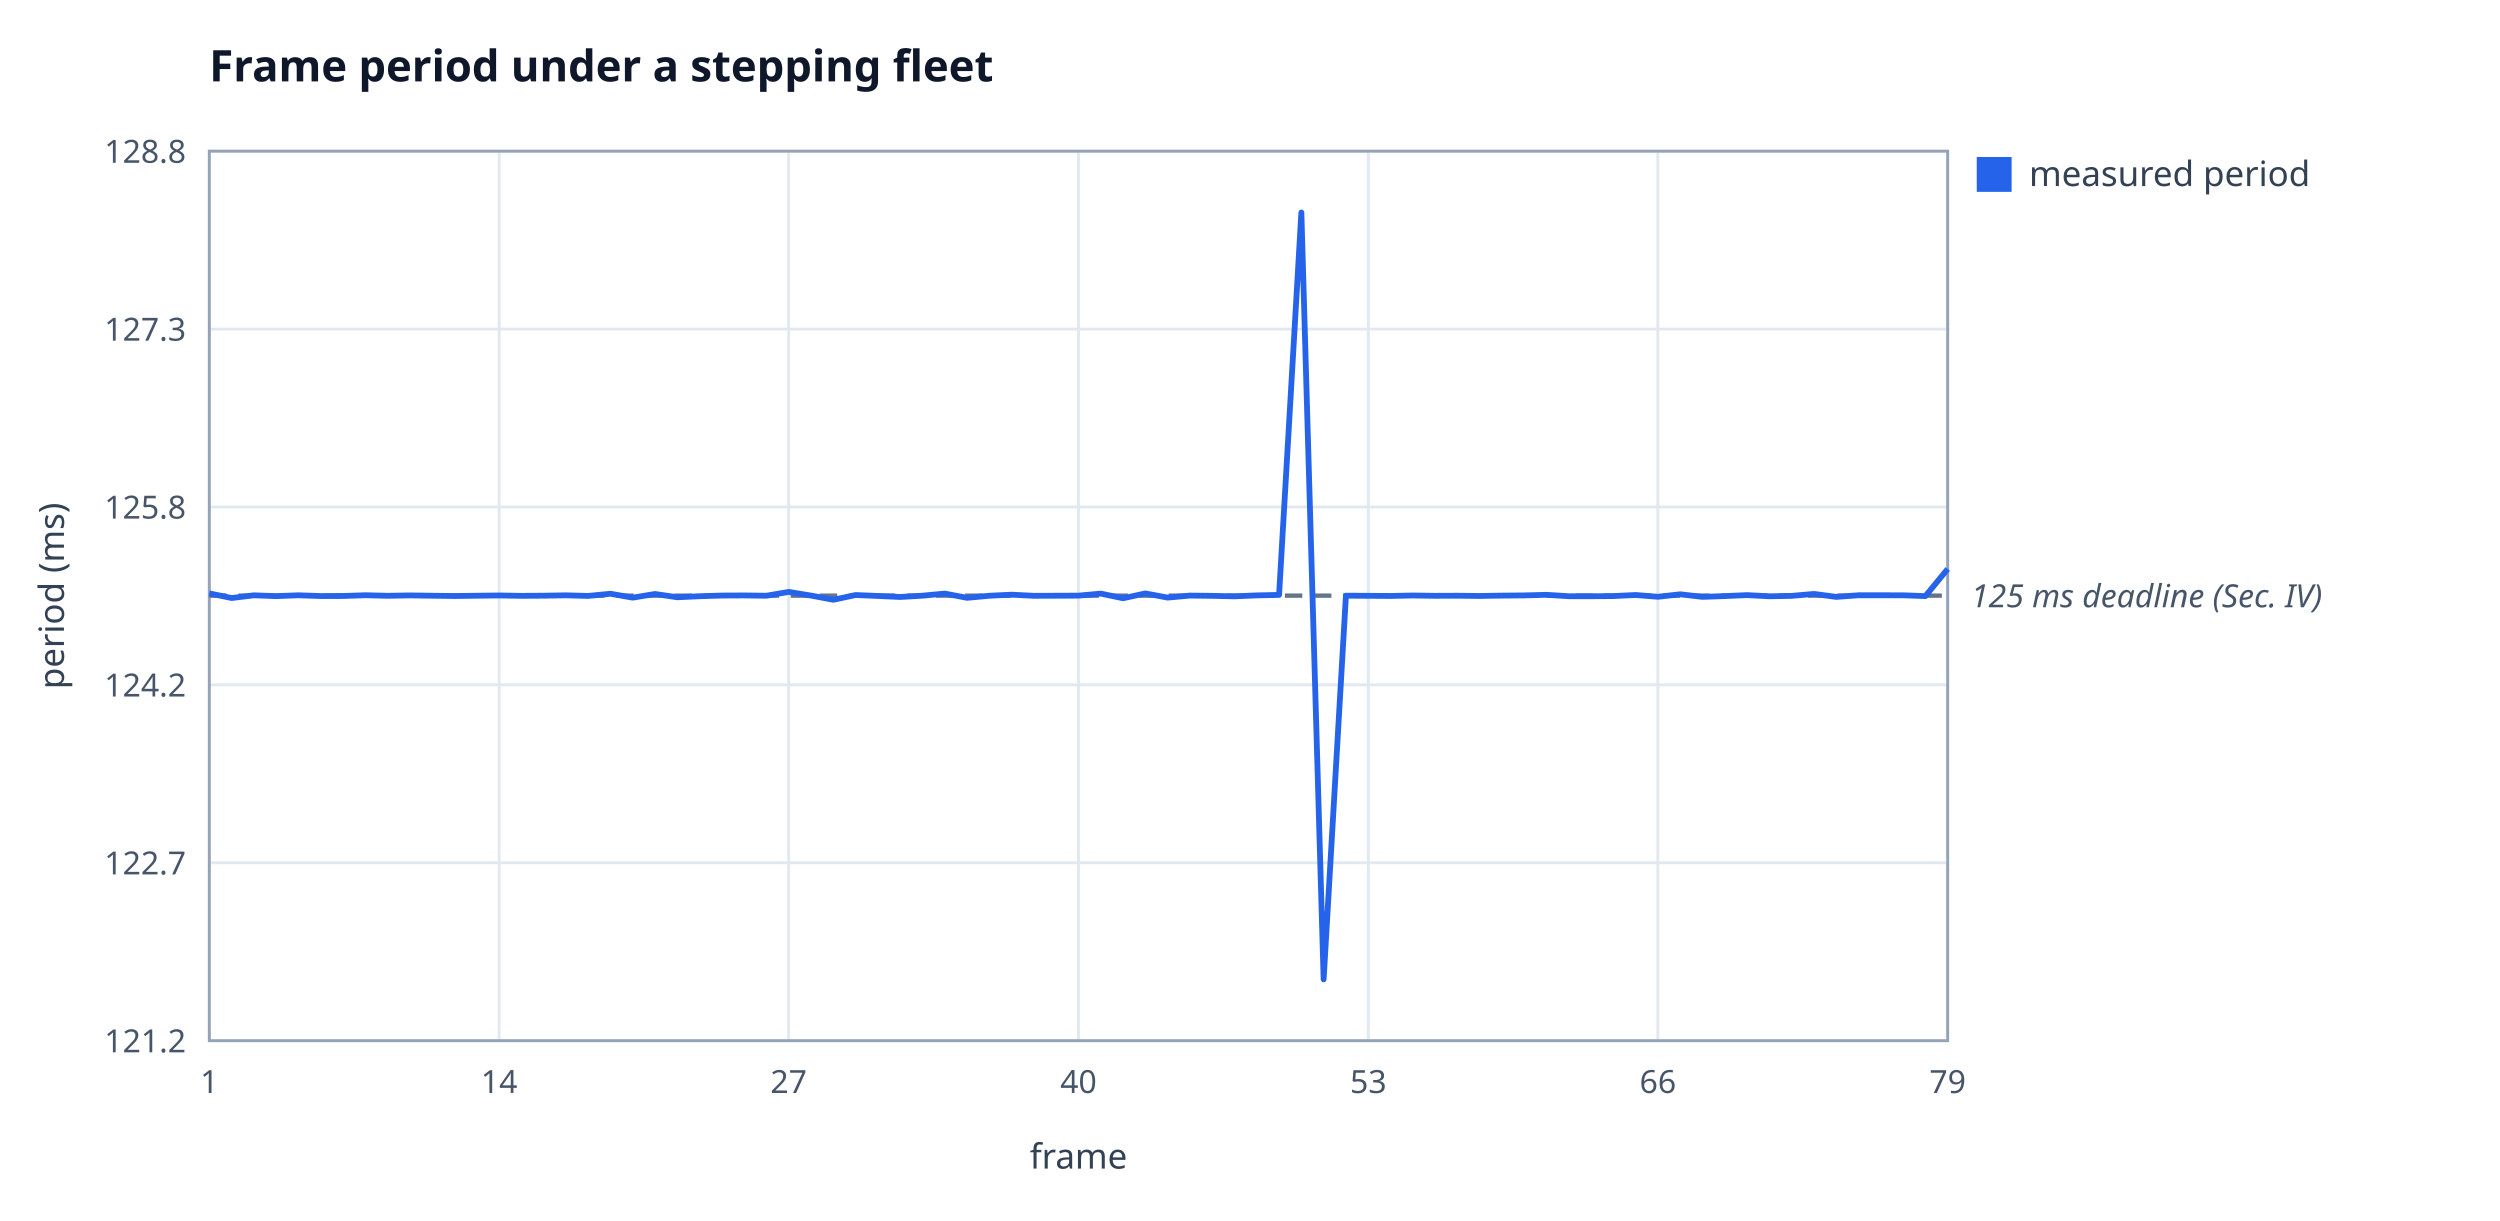
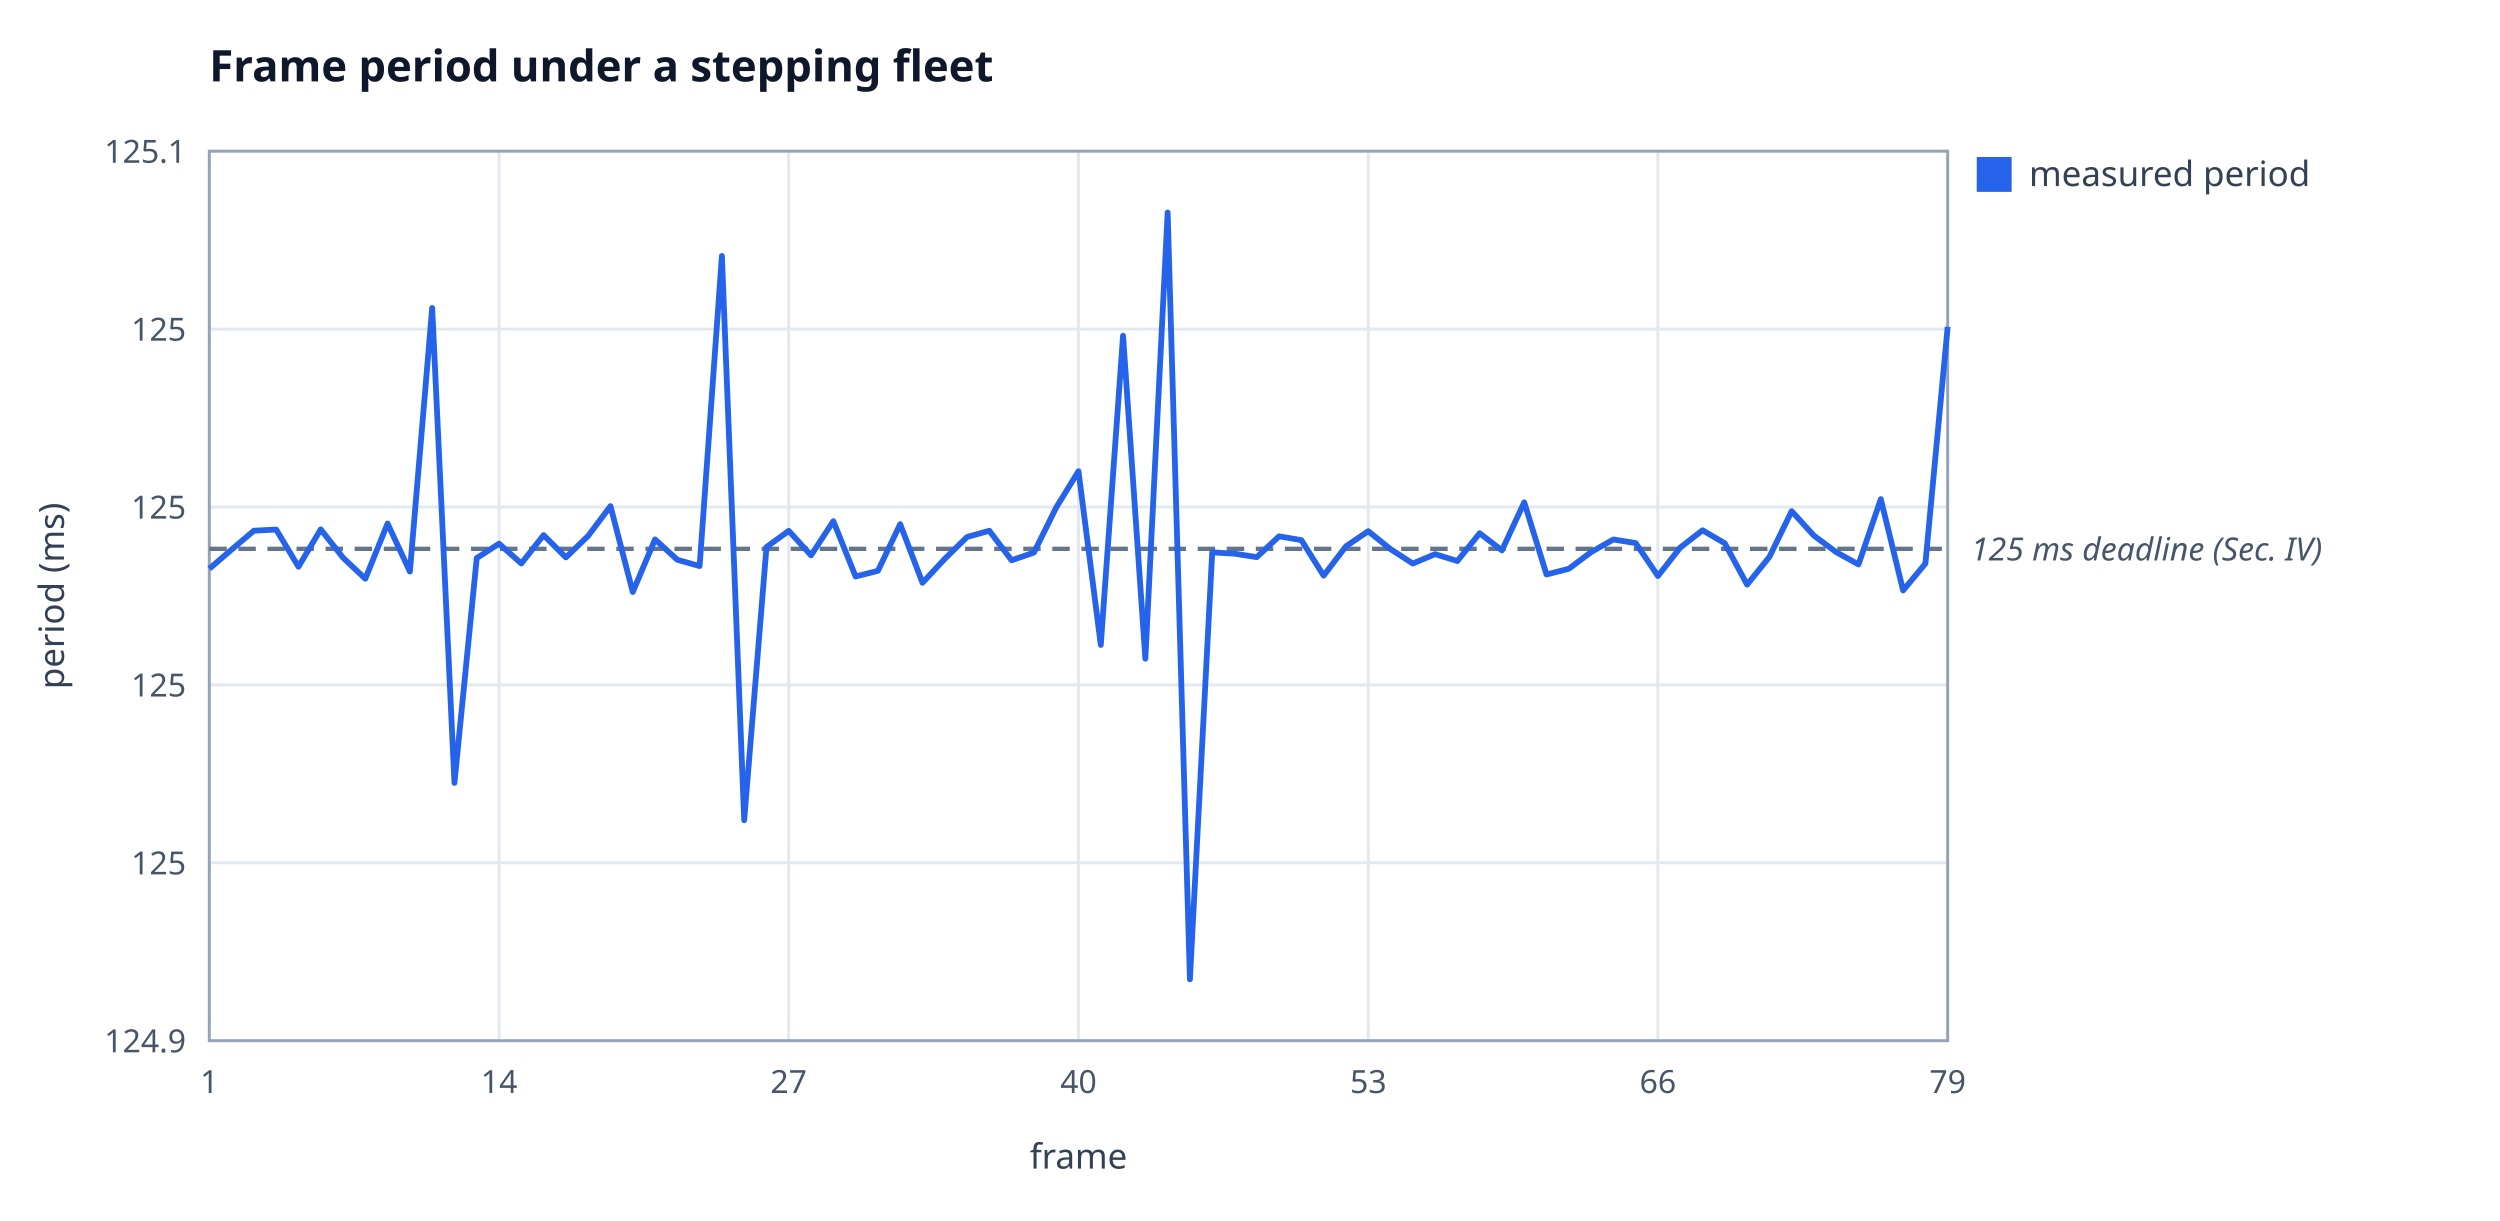
<svg xmlns="http://www.w3.org/2000/svg" viewBox="0 0 860 420" width="860" height="420" role="img" aria-label="Frame period under a stepping fleet">
  <style>
  .bg{fill:#ffffff}
  .frame{stroke:#94a3b8;stroke-width:1;fill:none}
  .grid{stroke:#e2e8f0;stroke-width:1}
  .tick{fill:#475569;font:11px sans-serif}
  .axis{fill:#334155;font:12px sans-serif}
  .title{fill:#0f172a;font:bold 15px sans-serif}
  .rule{stroke:#64748b;stroke-width:1.5;stroke-dasharray:6 4}
  .rulelab{fill:#475569;font:italic 11px sans-serif}
  .legend{fill:#334155;font:12px sans-serif}
  @media (prefers-color-scheme: dark){
    .bg{fill:#0b1120}
    .frame{stroke:#475569}
    .grid{stroke:#1e293b}
    .tick{fill:#94a3b8}
    .axis{fill:#cbd5e1}
    .title{fill:#f1f5f9}
    .rule{stroke:#94a3b8}
    .rulelab{fill:#94a3b8}
    .legend{fill:#cbd5e1}
  }
</style>
  <rect class="bg" x="0" y="0" width="860" height="420" />
  <text class="title" x="72.0" y="28">Frame period under a stepping fleet</text>
  <line class="grid" x1="72.0" y1="358.0" x2="670.0" y2="358.0" />
-   <text class="tick" x="64.0" y="362.0" text-anchor="end">121.2</text>
+   <text class="tick" x="64.0" y="362.0" text-anchor="end">124.9</text>
  <line class="grid" x1="72.0" y1="296.8" x2="670.0" y2="296.8" />
-   <text class="tick" x="64.0" y="300.8" text-anchor="end">122.7</text>
+   <text class="tick" x="64.0" y="300.8" text-anchor="end">125</text>
  <line class="grid" x1="72.0" y1="235.6" x2="670.0" y2="235.6" />
-   <text class="tick" x="64.0" y="239.6" text-anchor="end">124.2</text>
+   <text class="tick" x="64.0" y="239.6" text-anchor="end">125</text>
  <line class="grid" x1="72.0" y1="174.4" x2="670.0" y2="174.4" />
-   <text class="tick" x="64.0" y="178.4" text-anchor="end">125.8</text>
+   <text class="tick" x="64.0" y="178.4" text-anchor="end">125</text>
  <line class="grid" x1="72.0" y1="113.2" x2="670.0" y2="113.2" />
-   <text class="tick" x="64.0" y="117.2" text-anchor="end">127.3</text>
+   <text class="tick" x="64.0" y="117.2" text-anchor="end">125</text>
  <line class="grid" x1="72.0" y1="52.0" x2="670.0" y2="52.0" />
-   <text class="tick" x="64.0" y="56.0" text-anchor="end">128.8</text>
+   <text class="tick" x="64.0" y="56.0" text-anchor="end">125.1</text>
  <line class="grid" x1="72.0" y1="52.0" x2="72.0" y2="358.0" />
  <text class="tick" x="72.0" y="376.0" text-anchor="middle">1</text>
  <line class="grid" x1="171.7" y1="52.0" x2="171.7" y2="358.0" />
  <text class="tick" x="171.7" y="376.0" text-anchor="middle">14</text>
  <line class="grid" x1="271.3" y1="52.0" x2="271.3" y2="358.0" />
  <text class="tick" x="271.3" y="376.0" text-anchor="middle">27</text>
  <line class="grid" x1="371.0" y1="52.0" x2="371.0" y2="358.0" />
  <text class="tick" x="371.0" y="376.0" text-anchor="middle">40</text>
  <line class="grid" x1="470.7" y1="52.0" x2="470.7" y2="358.0" />
  <text class="tick" x="470.7" y="376.0" text-anchor="middle">53</text>
  <line class="grid" x1="570.3" y1="52.0" x2="570.3" y2="358.0" />
  <text class="tick" x="570.3" y="376.0" text-anchor="middle">66</text>
  <line class="grid" x1="670.0" y1="52.0" x2="670.0" y2="358.0" />
  <text class="tick" x="670.0" y="376.0" text-anchor="middle">79</text>
  <rect class="frame" x="72.0" y="52.0" width="598.0" height="306.0" />
  <text class="axis" x="371.0" y="402.0" text-anchor="middle">frame</text>
  <text class="axis" x="22.0" y="205.0" text-anchor="middle" transform="rotate(-90 22.0 205.0)">period (ms)</text>
-   <line class="rule" x1="72.0" y1="204.9" x2="670.0" y2="204.9" />
-   <text class="rulelab" x="678.0" y="208.9">125 ms deadline (Sec. IV)</text>
-   <polyline fill="none" stroke="#2563eb" stroke-width="2" stroke-linejoin="round" points="72.00,204.12 79.67,205.72 87.33,204.79 95.00,205.07 102.67,204.78 110.33,205.04 118.00,205.02 125.67,204.76 133.33,204.95 141.00,204.82 148.67,204.93 156.33,205.03 164.00,204.93 171.67,204.84 179.33,204.97 187.00,204.92 194.67,204.79 202.33,205.00 210.00,204.25 217.67,205.59 225.33,204.33 233.00,205.46 240.67,205.10 248.33,204.87 256.00,204.83 263.67,204.93 271.33,203.62 279.00,204.88 286.67,206.32 294.33,204.69 302.00,205.01 309.67,205.36 317.33,204.92 325.00,204.19 332.67,205.65 340.33,204.94 348.00,204.57 355.67,204.96 363.33,204.93 371.00,204.90 378.67,204.20 386.33,205.80 394.00,204.14 401.67,205.57 409.33,204.88 417.00,204.97 424.67,205.14 432.33,204.81 440.00,204.65 447.67,73.10 455.33,336.90 463.00,204.91 470.67,204.96 478.33,205.01 486.00,204.85 493.67,204.96 501.33,204.93 509.00,205.01 516.67,204.89 524.33,204.82 532.00,204.62 539.67,205.10 547.33,205.10 555.00,205.05 562.67,204.68 570.33,205.29 578.00,204.44 585.67,205.32 593.33,205.05 601.00,204.72 608.67,205.12 616.33,204.98 624.00,204.31 631.67,205.33 639.33,204.77 647.00,204.77 654.67,204.78 662.33,205.06 670.00,195.73 " />
+   <line class="rule" x1="72.0" y1="188.8" x2="670.0" y2="188.8" />
+   <text class="rulelab" x="678.0" y="192.8">125 ms deadline (Sec. IV)</text>
+   <polyline fill="none" stroke="#2563eb" stroke-width="2" stroke-linejoin="round" points="72.00,195.65 79.67,189.06 87.33,182.56 95.00,182.16 102.67,194.95 110.33,182.10 118.00,191.85 125.67,199.08 133.33,180.10 141.00,196.62 148.67,105.94 156.33,269.32 164.00,191.98 171.67,187.03 179.33,193.85 187.00,184.08 194.67,191.75 202.33,184.34 210.00,174.11 217.67,203.66 225.33,185.56 233.00,192.56 240.67,194.73 248.33,88.06 256.00,282.16 263.67,188.19 271.33,182.61 279.00,191.04 286.67,179.28 294.33,198.31 302.00,196.37 309.67,180.31 317.33,200.48 325.00,192.24 332.67,184.72 340.33,182.58 348.00,192.74 355.67,190.08 363.33,174.59 371.00,162.10 378.67,221.86 386.33,115.49 394.00,226.60 401.67,73.10 409.33,336.90 417.00,190.01 424.67,190.46 432.33,191.66 440.00,184.49 447.67,185.81 455.33,198.02 463.00,187.94 470.67,182.73 478.33,188.89 486.00,193.85 493.67,190.63 501.33,192.99 509.00,183.44 516.67,189.33 524.33,172.80 532.00,197.62 539.67,195.66 547.33,189.93 555.00,185.58 562.67,186.82 570.33,198.14 578.00,188.37 585.67,182.41 593.33,186.88 601.00,201.11 608.67,191.58 616.33,175.84 624.00,184.27 631.67,189.94 639.33,194.16 647.00,171.70 654.67,203.11 662.33,193.87 670.00,112.43 " />
  <rect x="680.0" y="54.0" width="12" height="12" fill="#2563eb" />
  <text class="legend" x="698.0" y="64.0">measured period</text>
</svg>
